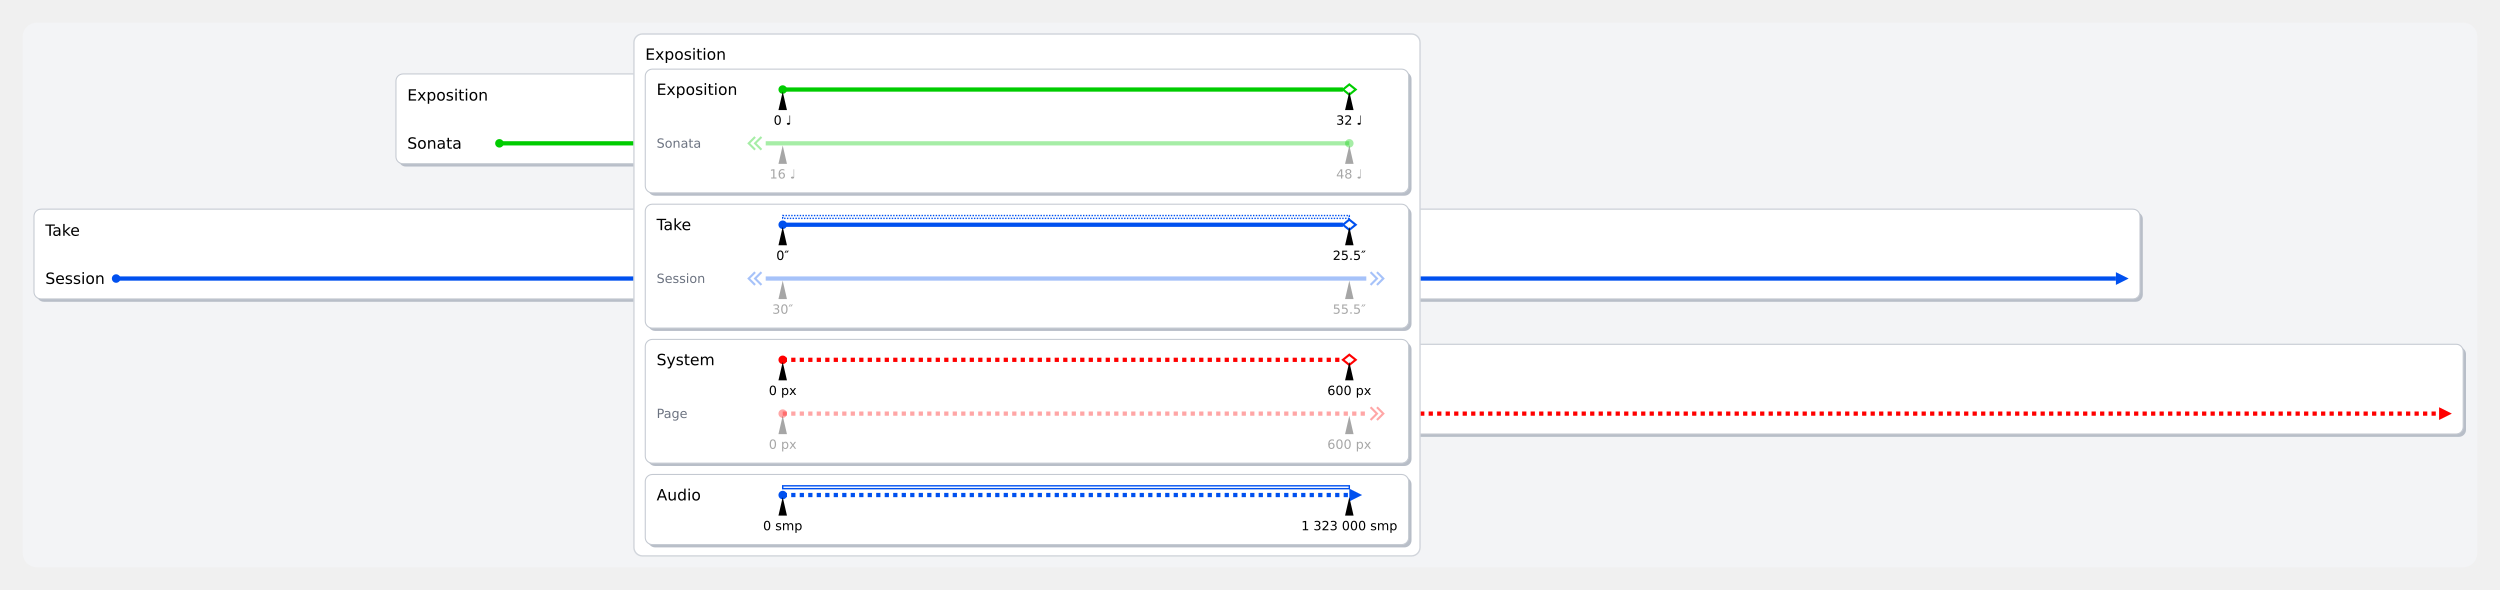
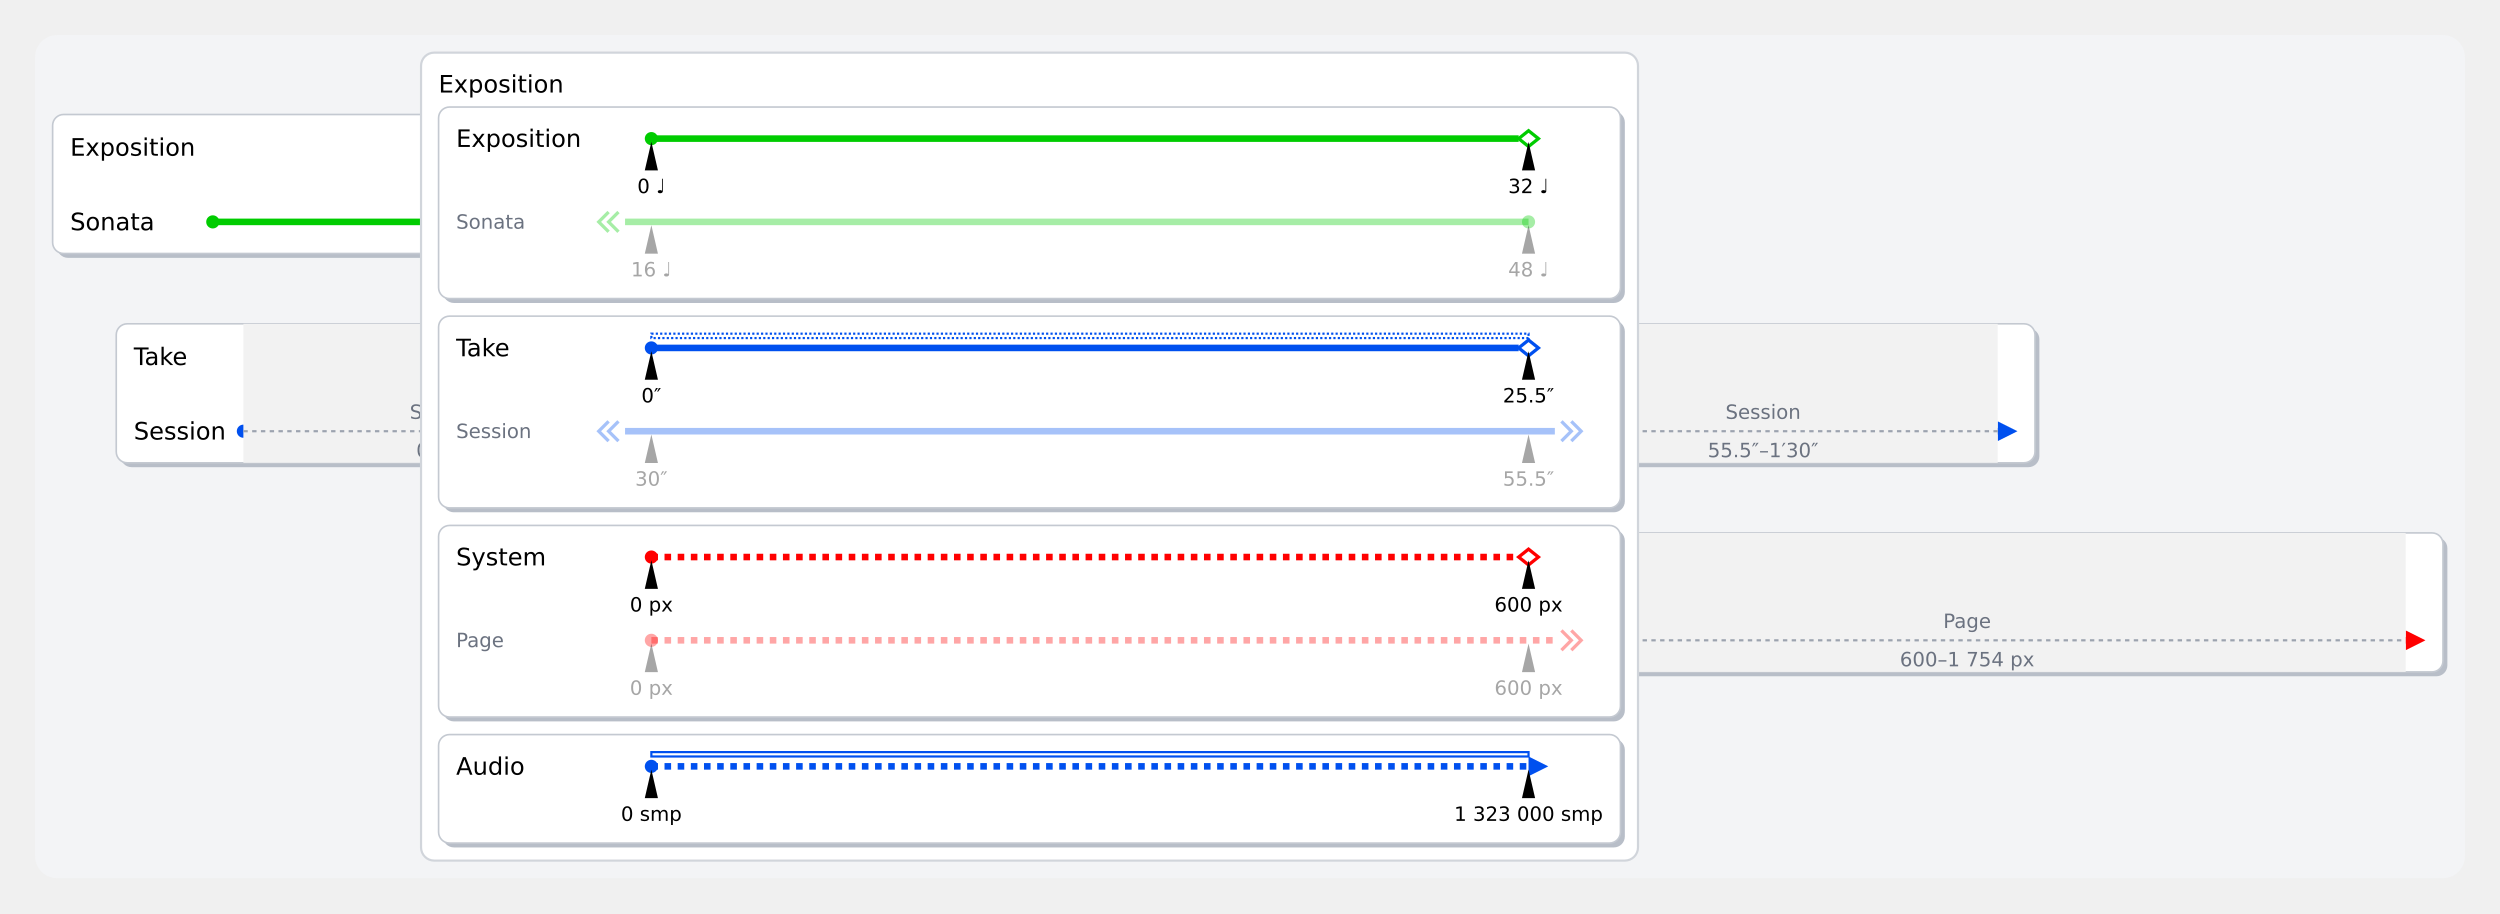
- <svg xmlns="http://www.w3.org/2000/svg" width="1764.891" height="416.445" viewBox="0 0 1764.891 416.445" font-family="DejaVu Sans, Noto Music" text-rendering="geometricPrecision" style="font-kerning:none;font-variant-ligatures:none">
+ <svg xmlns="http://www.w3.org/2000/svg" width="1140.03" height="416.445" viewBox="0 0 1140.03 416.445" font-family="DejaVu Sans, Noto Music" text-rendering="geometricPrecision" style="font-kerning:none;font-variant-ligatures:none">
  <g transform="translate(16 16)">
-     <rect x="0" y="0" width="1732.891" height="384.445" rx="10" fill="#F3F4F6" />
-     <rect data-id="sonata" data-part="card" x="265.528" y="38.207" width="690.309" height="63.379" rx="5" fill="#B8BEC8" />
-     <rect data-id="sonata" data-part="card" x="263.528" y="36.207" width="690.309" height="63.379" rx="5" fill="#FFFFFF" stroke="#C4C9D1" stroke-width="0.75" />
-     <line data-id="sonata" x1="336.558" y1="85.184" x2="936.558" y2="85.184" stroke="#00CC00" stroke-width="3" />
-     <circle data-id="sonata" cx="336.558" cy="85.184" r="3" fill="#00CC00" />
-     <circle data-id="sonata" cx="936.558" cy="85.184" r="3" fill="#00CC00" />
-     <line data-id="exposition" x1="536.558" y1="51.207" x2="932.058" y2="51.207" stroke="#00CC00" stroke-width="3" />
-     <circle data-id="exposition" cx="536.558" cy="51.207" r="3" fill="#00CC00" />
-     <polygon data-id="exposition" points="932.058,51.207 936.558,47.607 941.058,51.207 936.558,54.807" fill="none" stroke="#00CC00" stroke-width="1.5" />
-     <polygon data-id="timestamp_3" points="536.558,52.707 533.558,65.707 539.558,65.707" fill="#000000" />
-     <polygon data-id="timestamp_4" points="936.558,52.707 933.558,65.707 939.558,65.707" fill="#000000" />
-     <text data-id="exposition" data-part="name" x="271.528" y="55.015" text-anchor="start" font-size="11" fill="#000000">Exposition</text>
-     <text data-id="sonata" data-part="name" x="271.528" y="88.992" text-anchor="start" font-size="11" fill="#000000">Sonata</text>
-     <text data-id="timestamp_3" data-part="coordinate" x="536.558" y="76.061" text-anchor="middle" font-size="9" fill="#000000">0 ♩</text>
-     <text data-id="timestamp_4" data-part="coordinate" x="936.558" y="76.061" text-anchor="middle" font-size="9" fill="#000000">32 ♩</text>
-     <rect data-id="session" data-part="card" x="10" y="133.66" width="1486.734" height="63.379" rx="5" fill="#B8BEC8" />
-     <rect data-id="session" data-part="card" x="8" y="131.66" width="1486.734" height="63.379" rx="5" fill="#FFFFFF" stroke="#C4C9D1" stroke-width="0.75" />
-     <polygon data-id="cmap_1" points="536.558,140.16 936.558,140.16 936.558,142.16 536.558,142.16" fill="none" stroke="#0050EF" stroke-width="1" stroke-dasharray="1 1" />
-     <line data-id="session" x1="65.97" y1="180.637" x2="1477.734" y2="180.637" stroke="#0050EF" stroke-width="3" />
-     <circle data-id="session" cx="65.97" cy="180.637" r="3" fill="#0050EF" />
-     <polygon data-id="session" points="1486.734,180.637 1477.734,176.137 1477.734,185.137" fill="#0050EF" />
-     <line data-id="take" x1="536.558" y1="146.66" x2="932.058" y2="146.66" stroke="#0050EF" stroke-width="3" />
-     <circle data-id="take" cx="536.558" cy="146.66" r="3" fill="#0050EF" />
-     <polygon data-id="take" points="932.058,146.66 936.558,143.06 941.058,146.66 936.558,150.26" fill="none" stroke="#0050EF" stroke-width="1.5" />
-     <polygon data-id="timestamp_7" points="536.558,148.16 533.558,161.16 539.558,161.16" fill="#000000" />
-     <polygon data-id="timestamp_8" points="936.558,148.16 933.558,161.16 939.558,161.16" fill="#000000" />
-     <text data-id="take" data-part="name" x="16" y="150.468" text-anchor="start" font-size="11" fill="#000000">Take</text>
-     <text data-id="session" data-part="name" x="16" y="184.445" text-anchor="start" font-size="11" fill="#000000">Session</text>
-     <text data-id="timestamp_7" data-part="coordinate" x="536.558" y="171.514" text-anchor="middle" font-size="9" fill="#000000">0″</text>
-     <text data-id="timestamp_8" data-part="coordinate" x="936.558" y="171.514" text-anchor="middle" font-size="9" fill="#000000">25.5″</text>
-     <rect data-id="page" data-part="card" x="481.539" y="229.016" width="1243.352" height="63.379" rx="5" fill="#B8BEC8" />
-     <rect data-id="page" data-part="card" x="479.539" y="227.016" width="1243.352" height="63.379" rx="5" fill="#FFFFFF" stroke="#C4C9D1" stroke-width="0.75" />
-     <line data-id="page" x1="536.558" y1="275.992" x2="1705.891" y2="275.992" stroke="#FF0000" stroke-width="3" stroke-dasharray="3 3" />
-     <circle data-id="page" cx="536.558" cy="275.992" r="3" fill="#FF0000" />
-     <polygon data-id="page" points="1714.891,275.992 1705.891,271.492 1705.891,280.492" fill="#FF0000" />
-     <line data-id="system" x1="536.558" y1="242.016" x2="932.058" y2="242.016" stroke="#FF0000" stroke-width="3" stroke-dasharray="3 3" />
-     <circle data-id="system" cx="536.558" cy="242.016" r="3" fill="#FF0000" />
-     <polygon data-id="system" points="932.058,242.016 936.558,238.416 941.058,242.016 936.558,245.616" fill="none" stroke="#FF0000" stroke-width="1.5" />
-     <polygon data-id="timestamp_5" points="536.558,243.516 533.558,256.516 539.558,256.516" fill="#000000" />
-     <polygon data-id="timestamp_6" points="936.558,243.516 933.558,256.516 939.558,256.516" fill="#000000" />
-     <text data-id="system" data-part="name" x="487.539" y="245.824" text-anchor="start" font-size="11" fill="#000000">System</text>
-     <text data-id="page" data-part="name" x="487.539" y="279.8" text-anchor="start" font-size="11" fill="#000000">Page</text>
-     <text data-id="timestamp_5" data-part="coordinate" x="536.558" y="266.87" text-anchor="middle" font-size="9" fill="#000000">0 px</text>
-     <text data-id="timestamp_6" data-part="coordinate" x="936.558" y="266.87" text-anchor="middle" font-size="9" fill="#000000">600 px</text>
-     <rect data-id="group_1" x="431.528" y="8" width="554.947" height="368.445" rx="6" fill="#FFFFFF" stroke="#D1D5DB" stroke-width="1" />
-     <text data-id="group_1" data-part="name" x="439.528" y="26.21" text-anchor="start" font-size="11" fill="#000000">Exposition</text>
-     <rect data-id="exposition" data-part="card" x="441.528" y="34.805" width="538.947" height="87.356" rx="5" fill="#B8BEC8" />
-     <rect data-id="exposition" data-part="card" x="439.528" y="32.805" width="538.947" height="87.356" rx="5" fill="#FFFFFF" stroke="#C4C9D1" stroke-width="0.75" />
-     <line data-id="sonata" x1="524.558" y1="85.184" x2="936.558" y2="85.184" stroke="#00CC00" stroke-width="3" opacity="0.35" />
-     <polyline data-id="sonata" points="521.558,80.684 517.058,85.184 521.558,89.684" fill="none" stroke="#00CC00" stroke-width="1.5" opacity="0.35" />
-     <polyline data-id="sonata" points="517.058,80.684 512.558,85.184 517.058,89.684" fill="none" stroke="#00CC00" stroke-width="1.5" opacity="0.35" />
-     <circle data-id="sonata" cx="936.558" cy="85.184" r="3" fill="#00CC00" opacity="0.35" />
-     <line data-id="exposition" x1="536.558" y1="47.207" x2="932.058" y2="47.207" stroke="#00CC00" stroke-width="3" />
-     <circle data-id="exposition" cx="536.558" cy="47.207" r="3" fill="#00CC00" />
-     <polygon data-id="exposition" points="932.058,47.207 936.558,43.607 941.058,47.207 936.558,50.807" fill="none" stroke="#00CC00" stroke-width="1.5" />
-     <polygon data-id="exposition" data-part="start" points="536.558,86.684 533.558,99.684 539.558,99.684" fill="#000000" opacity="0.35" />
-     <polygon data-id="exposition" data-part="end" points="936.558,86.684 933.558,99.684 939.558,99.684" fill="#000000" opacity="0.35" />
-     <polygon data-id="timestamp_3" points="536.558,48.707 533.558,61.707 539.558,61.707" fill="#000000" />
-     <polygon data-id="timestamp_4" points="936.558,48.707 933.558,61.707 939.558,61.707" fill="#000000" />
-     <text data-id="sonata" data-part="name" x="447.528" y="88.299" text-anchor="start" font-size="9" fill="#6B7280">Sonata</text>
-     <text data-id="exposition" data-part="name" x="447.528" y="51.015" text-anchor="start" font-size="11" fill="#000000">Exposition</text>
-     <text data-id="exposition" data-part="start label" x="536.558" y="110.038" text-anchor="middle" font-size="9" fill="#000000" opacity="0.35">16 ♩</text>
-     <text data-id="exposition" data-part="end label" x="936.558" y="110.038" text-anchor="middle" font-size="9" fill="#000000" opacity="0.35">48 ♩</text>
-     <text data-id="timestamp_3" data-part="coordinate" x="536.558" y="72.061" text-anchor="middle" font-size="9" fill="#000000">0 ♩</text>
-     <text data-id="timestamp_4" data-part="coordinate" x="936.558" y="72.061" text-anchor="middle" font-size="9" fill="#000000">32 ♩</text>
-     <rect data-id="take" data-part="card" x="441.528" y="130.16" width="538.947" height="87.453" rx="5" fill="#B8BEC8" />
-     <rect data-id="take" data-part="card" x="439.528" y="128.16" width="538.947" height="87.453" rx="5" fill="#FFFFFF" stroke="#C4C9D1" stroke-width="0.75" />
-     <polygon data-id="cmap_1" points="536.558,136.16 936.558,136.16 936.558,138.16 536.558,138.16" fill="none" stroke="#0050EF" stroke-width="1" stroke-dasharray="1 1" />
-     <line data-id="session" x1="524.558" y1="180.637" x2="948.558" y2="180.637" stroke="#0050EF" stroke-width="3" opacity="0.35" />
-     <polyline data-id="session" points="521.558,176.137 517.058,180.637 521.558,185.137" fill="none" stroke="#0050EF" stroke-width="1.5" opacity="0.35" />
-     <polyline data-id="session" points="517.058,176.137 512.558,180.637 517.058,185.137" fill="none" stroke="#0050EF" stroke-width="1.5" opacity="0.35" />
-     <polyline data-id="session" points="951.558,176.137 956.058,180.637 951.558,185.137" fill="none" stroke="#0050EF" stroke-width="1.5" opacity="0.35" />
-     <polyline data-id="session" points="956.058,176.137 960.558,180.637 956.058,185.137" fill="none" stroke="#0050EF" stroke-width="1.5" opacity="0.35" />
-     <line data-id="take" x1="536.558" y1="142.66" x2="932.058" y2="142.66" stroke="#0050EF" stroke-width="3" />
-     <circle data-id="take" cx="536.558" cy="142.66" r="3" fill="#0050EF" />
-     <polygon data-id="take" points="932.058,142.66 936.558,139.06 941.058,142.66 936.558,146.26" fill="none" stroke="#0050EF" stroke-width="1.5" />
-     <polygon data-id="take" data-part="start" points="536.558,182.137 533.558,195.137 539.558,195.137" fill="#000000" opacity="0.35" />
-     <polygon data-id="take" data-part="end" points="936.558,182.137 933.558,195.137 939.558,195.137" fill="#000000" opacity="0.35" />
-     <polygon data-id="timestamp_7" points="536.558,144.16 533.558,157.16 539.558,157.16" fill="#000000" />
-     <polygon data-id="timestamp_8" points="936.558,144.16 933.558,157.16 939.558,157.16" fill="#000000" />
-     <text data-id="session" data-part="name" x="447.528" y="183.752" text-anchor="start" font-size="9" fill="#6B7280">Session</text>
-     <text data-id="take" data-part="name" x="447.528" y="146.468" text-anchor="start" font-size="11" fill="#000000">Take</text>
-     <text data-id="take" data-part="start label" x="536.558" y="205.491" text-anchor="middle" font-size="9" fill="#000000" opacity="0.35">30″</text>
-     <text data-id="take" data-part="end label" x="936.558" y="205.491" text-anchor="middle" font-size="9" fill="#000000" opacity="0.35">55.5″</text>
-     <text data-id="timestamp_7" data-part="coordinate" x="536.558" y="167.514" text-anchor="middle" font-size="9" fill="#000000">0″</text>
-     <text data-id="timestamp_8" data-part="coordinate" x="936.558" y="167.514" text-anchor="middle" font-size="9" fill="#000000">25.5″</text>
-     <rect data-id="system" data-part="card" x="441.528" y="225.613" width="538.947" height="87.356" rx="5" fill="#B8BEC8" />
-     <rect data-id="system" data-part="card" x="439.528" y="223.613" width="538.947" height="87.356" rx="5" fill="#FFFFFF" stroke="#C4C9D1" stroke-width="0.75" />
-     <line data-id="page" x1="536.558" y1="275.992" x2="948.558" y2="275.992" stroke="#FF0000" stroke-width="3" stroke-dasharray="3 3" opacity="0.35" />
-     <circle data-id="page" cx="536.558" cy="275.992" r="3" fill="#FF0000" opacity="0.35" />
-     <polyline data-id="page" points="951.558,271.492 956.058,275.992 951.558,280.492" fill="none" stroke="#FF0000" stroke-width="1.5" opacity="0.35" />
-     <polyline data-id="page" points="956.058,271.492 960.558,275.992 956.058,280.492" fill="none" stroke="#FF0000" stroke-width="1.5" opacity="0.35" />
-     <line data-id="system" x1="536.558" y1="238.016" x2="932.058" y2="238.016" stroke="#FF0000" stroke-width="3" stroke-dasharray="3 3" />
-     <circle data-id="system" cx="536.558" cy="238.016" r="3" fill="#FF0000" />
-     <polygon data-id="system" points="932.058,238.016 936.558,234.416 941.058,238.016 936.558,241.616" fill="none" stroke="#FF0000" stroke-width="1.5" />
-     <polygon data-id="system" data-part="start" points="536.558,277.492 533.558,290.492 539.558,290.492" fill="#000000" opacity="0.35" />
-     <polygon data-id="system" data-part="end" points="936.558,277.492 933.558,290.492 939.558,290.492" fill="#000000" opacity="0.35" />
-     <polygon data-id="timestamp_5" points="536.558,239.516 533.558,252.516 539.558,252.516" fill="#000000" />
-     <polygon data-id="timestamp_6" points="936.558,239.516 933.558,252.516 939.558,252.516" fill="#000000" />
-     <text data-id="page" data-part="name" x="447.528" y="279.108" text-anchor="start" font-size="9" fill="#6B7280">Page</text>
-     <text data-id="system" data-part="name" x="447.528" y="241.824" text-anchor="start" font-size="11" fill="#000000">System</text>
-     <text data-id="system" data-part="start label" x="536.558" y="300.846" text-anchor="middle" font-size="9" fill="#000000" opacity="0.35">0 px</text>
-     <text data-id="system" data-part="end label" x="936.558" y="300.846" text-anchor="middle" font-size="9" fill="#000000" opacity="0.35">600 px</text>
-     <text data-id="timestamp_5" data-part="coordinate" x="536.558" y="262.87" text-anchor="middle" font-size="9" fill="#000000">0 px</text>
-     <text data-id="timestamp_6" data-part="coordinate" x="936.558" y="262.87" text-anchor="middle" font-size="9" fill="#000000">600 px</text>
-     <rect data-id="audio" data-part="card" x="441.528" y="320.969" width="538.947" height="49.477" rx="5" fill="#B8BEC8" />
-     <rect data-id="audio" data-part="card" x="439.528" y="318.969" width="538.947" height="49.477" rx="5" fill="#FFFFFF" stroke="#C4C9D1" stroke-width="0.75" />
-     <polygon data-id="cmap_2" points="536.558,326.969 936.558,326.969 936.558,328.969 536.558,328.969" fill="none" stroke="#0050EF" stroke-width="1" />
-     <line data-id="audio" x1="536.558" y1="333.469" x2="936.558" y2="333.469" stroke="#0050EF" stroke-width="3" stroke-dasharray="3 3" />
-     <circle data-id="audio" cx="536.558" cy="333.469" r="3" fill="#0050EF" />
-     <polygon data-id="audio" points="945.558,333.469 936.558,328.969 936.558,337.969" fill="#0050EF" />
-     <polygon data-id="timestamp_1" points="536.558,334.969 533.558,347.969 539.558,347.969" fill="#000000" />
-     <polygon data-id="timestamp_2" points="936.558,334.969 933.558,347.969 939.558,347.969" fill="#000000" />
-     <text data-id="audio" data-part="name" x="447.528" y="337.277" text-anchor="start" font-size="11" fill="#000000">Audio</text>
-     <text data-id="timestamp_1" data-part="coordinate" x="536.558" y="358.323" text-anchor="middle" font-size="9" fill="#000000">0 smp</text>
-     <text data-id="timestamp_2" data-part="coordinate" x="936.558" y="358.323" text-anchor="middle" font-size="9" fill="#000000">1 323 000 smp</text>
+     <rect x="0" y="0" width="1108.03" height="384.445" rx="10" fill="#F3F4F6" />
+     <rect data-id="sonata" data-part="card" x="10" y="38.207" width="690.309" height="63.379" rx="5" fill="#B8BEC8" />
+     <rect data-id="sonata" data-part="card" x="8" y="36.207" width="690.309" height="63.379" rx="5" fill="#FFFFFF" stroke="#C4C9D1" stroke-width="0.75" />
+     <line data-id="sonata" x1="81.03" y1="85.184" x2="681.03" y2="85.184" stroke="#00CC00" stroke-width="3" />
+     <circle data-id="sonata" cx="81.03" cy="85.184" r="3" fill="#00CC00" />
+     <circle data-id="sonata" cx="681.03" cy="85.184" r="3" fill="#00CC00" />
+     <line data-id="exposition" x1="281.03" y1="51.207" x2="676.53" y2="51.207" stroke="#00CC00" stroke-width="3" />
+     <circle data-id="exposition" cx="281.03" cy="51.207" r="3" fill="#00CC00" />
+     <polygon data-id="exposition" points="676.53,51.207 681.03,47.607 685.53,51.207 681.03,54.807" fill="none" stroke="#00CC00" stroke-width="1.5" />
+     <polygon data-id="timestamp_3" points="281.03,52.707 278.03,65.707 284.03,65.707" fill="#000000" />
+     <polygon data-id="timestamp_4" points="681.03,52.707 678.03,65.707 684.03,65.707" fill="#000000" />
+     <text data-id="exposition" data-part="name" x="16" y="55.015" text-anchor="start" font-size="11" fill="#000000">Exposition</text>
+     <text data-id="sonata" data-part="name" x="16" y="88.992" text-anchor="start" font-size="11" fill="#000000">Sonata</text>
+     <text data-id="timestamp_3" data-part="coordinate" x="281.03" y="76.061" text-anchor="middle" font-size="9" fill="#000000">0 ♩</text>
+     <text data-id="timestamp_4" data-part="coordinate" x="681.03" y="76.061" text-anchor="middle" font-size="9" fill="#000000">32 ♩</text>
+     <rect data-id="session" data-part="card" x="39.014" y="133.66" width="874.97" height="63.379" rx="5" fill="#B8BEC8" />
+     <rect data-id="session" data-part="card" x="37.014" y="131.66" width="874.97" height="63.379" rx="5" fill="#FFFFFF" stroke="#C4C9D1" stroke-width="0.75" />
+     <polygon data-id="cmap_1" points="281.03,140.16 681.03,140.16 681.03,142.16 281.03,142.16" fill="none" stroke="#0050EF" stroke-width="1" stroke-dasharray="1 1" />
+     <line data-id="session" x1="94.984" y1="180.637" x2="894.984" y2="180.637" stroke="#0050EF" stroke-width="3" />
+     <circle data-id="session" cx="94.984" cy="180.637" r="3" fill="#0050EF" />
+     <polygon data-id="session" points="903.984,180.637 894.984,176.137 894.984,185.137" fill="#0050EF" />
+     <line data-id="take" x1="281.03" y1="146.66" x2="676.53" y2="146.66" stroke="#0050EF" stroke-width="3" />
+     <circle data-id="take" cx="281.03" cy="146.66" r="3" fill="#0050EF" />
+     <polygon data-id="take" points="676.53,146.66 681.03,143.06 685.53,146.66 681.03,150.26" fill="none" stroke="#0050EF" stroke-width="1.5" />
+     <polygon data-id="timestamp_7" points="281.03,148.16 278.03,161.16 284.03,161.16" fill="#000000" />
+     <polygon data-id="timestamp_8" points="681.03,148.16 678.03,161.16 684.03,161.16" fill="#000000" />
+     <text data-id="take" data-part="name" x="45.014" y="150.468" text-anchor="start" font-size="11" fill="#000000">Take</text>
+     <text data-id="session" data-part="name" x="45.014" y="184.445" text-anchor="start" font-size="11" fill="#000000">Session</text>
+     <text data-id="timestamp_7" data-part="coordinate" x="281.03" y="171.514" text-anchor="middle" font-size="9" fill="#000000">0″</text>
+     <text data-id="timestamp_8" data-part="coordinate" x="681.03" y="171.514" text-anchor="middle" font-size="9" fill="#000000">25.5″</text>
+     <rect data-id="session" data-part="elision" x="94.984" y="131.66" width="186.047" height="63.379" fill="#F2F2F2" />
+     <line data-id="session" data-part="elision" x1="94.984" y1="180.637" x2="281.03" y2="180.637" stroke="#9CA3AF" stroke-width="1" stroke-dasharray="2 2" />
+     <rect data-id="session" data-part="elision" x="681.03" y="131.66" width="213.953" height="63.379" fill="#F2F2F2" />
+     <line data-id="session" data-part="elision" x1="681.03" y1="180.637" x2="894.984" y2="180.637" stroke="#9CA3AF" stroke-width="1" stroke-dasharray="2 2" />
+     <text data-id="session" data-part="elision name" x="188.007" y="175.014" text-anchor="middle" font-size="9" fill="#6B7280">Session</text>
+     <text data-id="session" data-part="elision coordinate" x="188.007" y="192.491" text-anchor="middle" font-size="9" fill="#6B7280">0″–30″</text>
+     <text data-id="session" data-part="elision name" x="788.007" y="175.014" text-anchor="middle" font-size="9" fill="#6B7280">Session</text>
+     <text data-id="session" data-part="elision coordinate" x="788.007" y="192.491" text-anchor="middle" font-size="9" fill="#6B7280">55.5″–1′30″</text>
+     <rect data-id="page" data-part="card" x="226.011" y="229.016" width="874.019" height="63.379" rx="5" fill="#B8BEC8" />
+     <rect data-id="page" data-part="card" x="224.011" y="227.016" width="874.019" height="63.379" rx="5" fill="#FFFFFF" stroke="#C4C9D1" stroke-width="0.75" />
+     <line data-id="page" x1="281.03" y1="275.992" x2="1081.03" y2="275.992" stroke="#FF0000" stroke-width="3" stroke-dasharray="3 3" />
+     <circle data-id="page" cx="281.03" cy="275.992" r="3" fill="#FF0000" />
+     <polygon data-id="page" points="1090.03,275.992 1081.03,271.492 1081.03,280.492" fill="#FF0000" />
+     <line data-id="system" x1="281.03" y1="242.016" x2="676.53" y2="242.016" stroke="#FF0000" stroke-width="3" stroke-dasharray="3 3" />
+     <circle data-id="system" cx="281.03" cy="242.016" r="3" fill="#FF0000" />
+     <polygon data-id="system" points="676.53,242.016 681.03,238.416 685.53,242.016 681.03,245.616" fill="none" stroke="#FF0000" stroke-width="1.5" />
+     <polygon data-id="timestamp_5" points="281.03,243.516 278.03,256.516 284.03,256.516" fill="#000000" />
+     <polygon data-id="timestamp_6" points="681.03,243.516 678.03,256.516 684.03,256.516" fill="#000000" />
+     <text data-id="system" data-part="name" x="232.011" y="245.824" text-anchor="start" font-size="11" fill="#000000">System</text>
+     <text data-id="page" data-part="name" x="232.011" y="279.8" text-anchor="start" font-size="11" fill="#000000">Page</text>
+     <text data-id="timestamp_5" data-part="coordinate" x="281.03" y="266.87" text-anchor="middle" font-size="9" fill="#000000">0 px</text>
+     <text data-id="timestamp_6" data-part="coordinate" x="681.03" y="266.87" text-anchor="middle" font-size="9" fill="#000000">600 px</text>
+     <rect data-id="page" data-part="elision" x="681.03" y="227.016" width="400" height="63.379" fill="#F2F2F2" />
+     <line data-id="page" data-part="elision" x1="681.03" y1="275.992" x2="1081.03" y2="275.992" stroke="#9CA3AF" stroke-width="1" stroke-dasharray="2 2" />
+     <text data-id="page" data-part="elision name" x="881.03" y="270.37" text-anchor="middle" font-size="9" fill="#6B7280">Page</text>
+     <text data-id="page" data-part="elision coordinate" x="881.03" y="287.846" text-anchor="middle" font-size="9" fill="#6B7280">600–1 754 px</text>
+     <rect data-id="group_1" x="176" y="8" width="554.947" height="368.445" rx="6" fill="#FFFFFF" stroke="#D1D5DB" stroke-width="1" />
+     <text data-id="group_1" data-part="name" x="184" y="26.21" text-anchor="start" font-size="11" fill="#000000">Exposition</text>
+     <rect data-id="exposition" data-part="card" x="186" y="34.805" width="538.947" height="87.356" rx="5" fill="#B8BEC8" />
+     <rect data-id="exposition" data-part="card" x="184" y="32.805" width="538.947" height="87.356" rx="5" fill="#FFFFFF" stroke="#C4C9D1" stroke-width="0.75" />
+     <line data-id="sonata" x1="269.03" y1="85.184" x2="681.03" y2="85.184" stroke="#00CC00" stroke-width="3" opacity="0.35" />
+     <polyline data-id="sonata" points="266.03,80.684 261.53,85.184 266.03,89.684" fill="none" stroke="#00CC00" stroke-width="1.5" opacity="0.35" />
+     <polyline data-id="sonata" points="261.53,80.684 257.03,85.184 261.53,89.684" fill="none" stroke="#00CC00" stroke-width="1.5" opacity="0.35" />
+     <circle data-id="sonata" cx="681.03" cy="85.184" r="3" fill="#00CC00" opacity="0.35" />
+     <line data-id="exposition" x1="281.03" y1="47.207" x2="676.53" y2="47.207" stroke="#00CC00" stroke-width="3" />
+     <circle data-id="exposition" cx="281.03" cy="47.207" r="3" fill="#00CC00" />
+     <polygon data-id="exposition" points="676.53,47.207 681.03,43.607 685.53,47.207 681.03,50.807" fill="none" stroke="#00CC00" stroke-width="1.5" />
+     <polygon data-id="exposition" data-part="start" points="281.03,86.684 278.03,99.684 284.03,99.684" fill="#000000" opacity="0.35" />
+     <polygon data-id="exposition" data-part="end" points="681.03,86.684 678.03,99.684 684.03,99.684" fill="#000000" opacity="0.35" />
+     <polygon data-id="timestamp_3" points="281.03,48.707 278.03,61.707 284.03,61.707" fill="#000000" />
+     <polygon data-id="timestamp_4" points="681.03,48.707 678.03,61.707 684.03,61.707" fill="#000000" />
+     <text data-id="sonata" data-part="name" x="192" y="88.299" text-anchor="start" font-size="9" fill="#6B7280">Sonata</text>
+     <text data-id="exposition" data-part="name" x="192" y="51.015" text-anchor="start" font-size="11" fill="#000000">Exposition</text>
+     <text data-id="exposition" data-part="start label" x="281.03" y="110.038" text-anchor="middle" font-size="9" fill="#000000" opacity="0.35">16 ♩</text>
+     <text data-id="exposition" data-part="end label" x="681.03" y="110.038" text-anchor="middle" font-size="9" fill="#000000" opacity="0.35">48 ♩</text>
+     <text data-id="timestamp_3" data-part="coordinate" x="281.03" y="72.061" text-anchor="middle" font-size="9" fill="#000000">0 ♩</text>
+     <text data-id="timestamp_4" data-part="coordinate" x="681.03" y="72.061" text-anchor="middle" font-size="9" fill="#000000">32 ♩</text>
+     <rect data-id="take" data-part="card" x="186" y="130.16" width="538.947" height="87.453" rx="5" fill="#B8BEC8" />
+     <rect data-id="take" data-part="card" x="184" y="128.16" width="538.947" height="87.453" rx="5" fill="#FFFFFF" stroke="#C4C9D1" stroke-width="0.75" />
+     <polygon data-id="cmap_1" points="281.03,136.16 681.03,136.16 681.03,138.16 281.03,138.16" fill="none" stroke="#0050EF" stroke-width="1" stroke-dasharray="1 1" />
+     <line data-id="session" x1="269.03" y1="180.637" x2="693.03" y2="180.637" stroke="#0050EF" stroke-width="3" opacity="0.35" />
+     <polyline data-id="session" points="266.03,176.137 261.53,180.637 266.03,185.137" fill="none" stroke="#0050EF" stroke-width="1.5" opacity="0.35" />
+     <polyline data-id="session" points="261.53,176.137 257.03,180.637 261.53,185.137" fill="none" stroke="#0050EF" stroke-width="1.5" opacity="0.35" />
+     <polyline data-id="session" points="696.03,176.137 700.53,180.637 696.03,185.137" fill="none" stroke="#0050EF" stroke-width="1.5" opacity="0.35" />
+     <polyline data-id="session" points="700.53,176.137 705.03,180.637 700.53,185.137" fill="none" stroke="#0050EF" stroke-width="1.5" opacity="0.35" />
+     <line data-id="take" x1="281.03" y1="142.66" x2="676.53" y2="142.66" stroke="#0050EF" stroke-width="3" />
+     <circle data-id="take" cx="281.03" cy="142.66" r="3" fill="#0050EF" />
+     <polygon data-id="take" points="676.53,142.66 681.03,139.06 685.53,142.66 681.03,146.26" fill="none" stroke="#0050EF" stroke-width="1.5" />
+     <polygon data-id="take" data-part="start" points="281.03,182.137 278.03,195.137 284.03,195.137" fill="#000000" opacity="0.35" />
+     <polygon data-id="take" data-part="end" points="681.03,182.137 678.03,195.137 684.03,195.137" fill="#000000" opacity="0.35" />
+     <polygon data-id="timestamp_7" points="281.03,144.16 278.03,157.16 284.03,157.16" fill="#000000" />
+     <polygon data-id="timestamp_8" points="681.03,144.16 678.03,157.16 684.03,157.16" fill="#000000" />
+     <text data-id="session" data-part="name" x="192" y="183.752" text-anchor="start" font-size="9" fill="#6B7280">Session</text>
+     <text data-id="take" data-part="name" x="192" y="146.468" text-anchor="start" font-size="11" fill="#000000">Take</text>
+     <text data-id="take" data-part="start label" x="281.03" y="205.491" text-anchor="middle" font-size="9" fill="#000000" opacity="0.35">30″</text>
+     <text data-id="take" data-part="end label" x="681.03" y="205.491" text-anchor="middle" font-size="9" fill="#000000" opacity="0.35">55.5″</text>
+     <text data-id="timestamp_7" data-part="coordinate" x="281.03" y="167.514" text-anchor="middle" font-size="9" fill="#000000">0″</text>
+     <text data-id="timestamp_8" data-part="coordinate" x="681.03" y="167.514" text-anchor="middle" font-size="9" fill="#000000">25.5″</text>
+     <rect data-id="system" data-part="card" x="186" y="225.613" width="538.947" height="87.356" rx="5" fill="#B8BEC8" />
+     <rect data-id="system" data-part="card" x="184" y="223.613" width="538.947" height="87.356" rx="5" fill="#FFFFFF" stroke="#C4C9D1" stroke-width="0.75" />
+     <line data-id="page" x1="281.03" y1="275.992" x2="693.03" y2="275.992" stroke="#FF0000" stroke-width="3" stroke-dasharray="3 3" opacity="0.35" />
+     <circle data-id="page" cx="281.03" cy="275.992" r="3" fill="#FF0000" opacity="0.35" />
+     <polyline data-id="page" points="696.03,271.492 700.53,275.992 696.03,280.492" fill="none" stroke="#FF0000" stroke-width="1.5" opacity="0.35" />
+     <polyline data-id="page" points="700.53,271.492 705.03,275.992 700.53,280.492" fill="none" stroke="#FF0000" stroke-width="1.5" opacity="0.35" />
+     <line data-id="system" x1="281.03" y1="238.016" x2="676.53" y2="238.016" stroke="#FF0000" stroke-width="3" stroke-dasharray="3 3" />
+     <circle data-id="system" cx="281.03" cy="238.016" r="3" fill="#FF0000" />
+     <polygon data-id="system" points="676.53,238.016 681.03,234.416 685.53,238.016 681.03,241.616" fill="none" stroke="#FF0000" stroke-width="1.5" />
+     <polygon data-id="system" data-part="start" points="281.03,277.492 278.03,290.492 284.03,290.492" fill="#000000" opacity="0.35" />
+     <polygon data-id="system" data-part="end" points="681.03,277.492 678.03,290.492 684.03,290.492" fill="#000000" opacity="0.35" />
+     <polygon data-id="timestamp_5" points="281.03,239.516 278.03,252.516 284.03,252.516" fill="#000000" />
+     <polygon data-id="timestamp_6" points="681.03,239.516 678.03,252.516 684.03,252.516" fill="#000000" />
+     <text data-id="page" data-part="name" x="192" y="279.108" text-anchor="start" font-size="9" fill="#6B7280">Page</text>
+     <text data-id="system" data-part="name" x="192" y="241.824" text-anchor="start" font-size="11" fill="#000000">System</text>
+     <text data-id="system" data-part="start label" x="281.03" y="300.846" text-anchor="middle" font-size="9" fill="#000000" opacity="0.35">0 px</text>
+     <text data-id="system" data-part="end label" x="681.03" y="300.846" text-anchor="middle" font-size="9" fill="#000000" opacity="0.35">600 px</text>
+     <text data-id="timestamp_5" data-part="coordinate" x="281.03" y="262.87" text-anchor="middle" font-size="9" fill="#000000">0 px</text>
+     <text data-id="timestamp_6" data-part="coordinate" x="681.03" y="262.87" text-anchor="middle" font-size="9" fill="#000000">600 px</text>
+     <rect data-id="audio" data-part="card" x="186" y="320.969" width="538.947" height="49.477" rx="5" fill="#B8BEC8" />
+     <rect data-id="audio" data-part="card" x="184" y="318.969" width="538.947" height="49.477" rx="5" fill="#FFFFFF" stroke="#C4C9D1" stroke-width="0.75" />
+     <polygon data-id="cmap_2" points="281.03,326.969 681.03,326.969 681.03,328.969 281.03,328.969" fill="none" stroke="#0050EF" stroke-width="1" />
+     <line data-id="audio" x1="281.03" y1="333.469" x2="681.03" y2="333.469" stroke="#0050EF" stroke-width="3" stroke-dasharray="3 3" />
+     <circle data-id="audio" cx="281.03" cy="333.469" r="3" fill="#0050EF" />
+     <polygon data-id="audio" points="690.03,333.469 681.03,328.969 681.03,337.969" fill="#0050EF" />
+     <polygon data-id="timestamp_1" points="281.03,334.969 278.03,347.969 284.03,347.969" fill="#000000" />
+     <polygon data-id="timestamp_2" points="681.03,334.969 678.03,347.969 684.03,347.969" fill="#000000" />
+     <text data-id="audio" data-part="name" x="192" y="337.277" text-anchor="start" font-size="11" fill="#000000">Audio</text>
+     <text data-id="timestamp_1" data-part="coordinate" x="281.03" y="358.323" text-anchor="middle" font-size="9" fill="#000000">0 smp</text>
+     <text data-id="timestamp_2" data-part="coordinate" x="681.03" y="358.323" text-anchor="middle" font-size="9" fill="#000000">1 323 000 smp</text>
  </g>
</svg>
